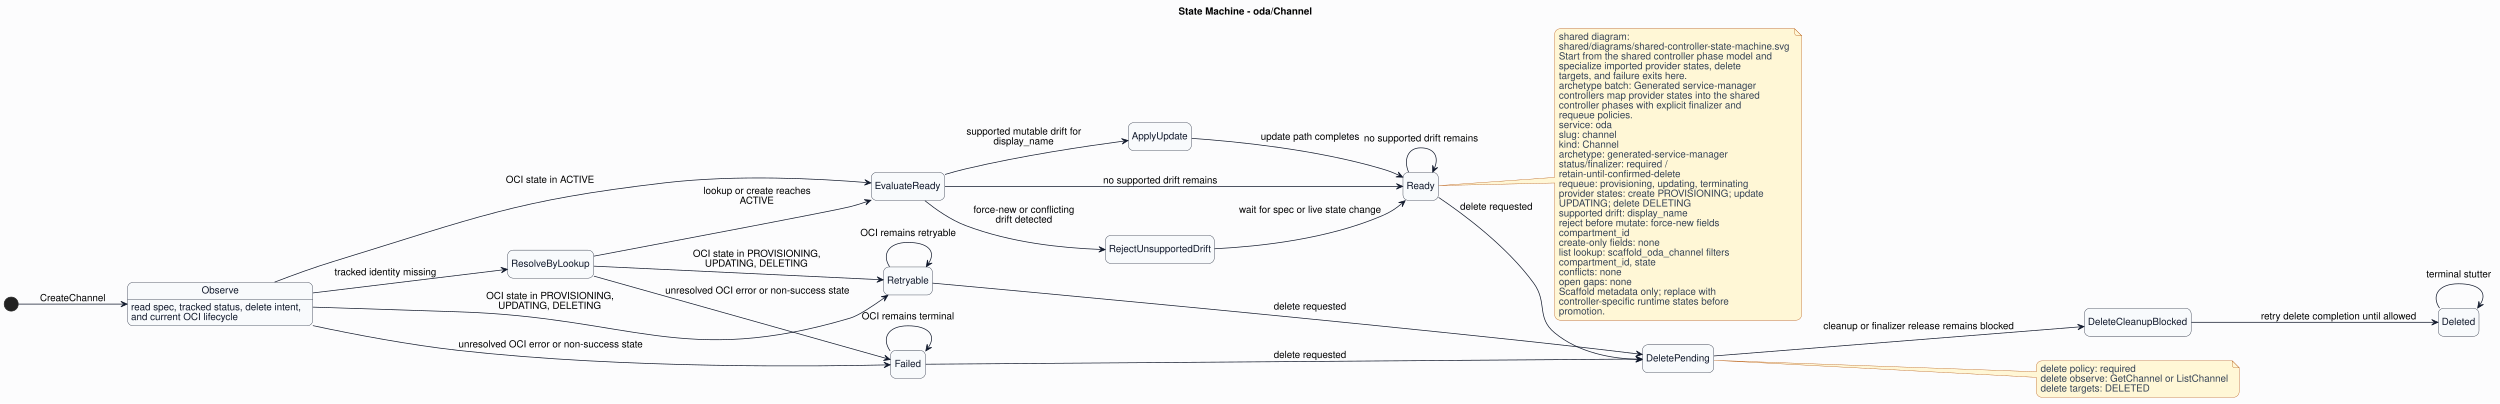
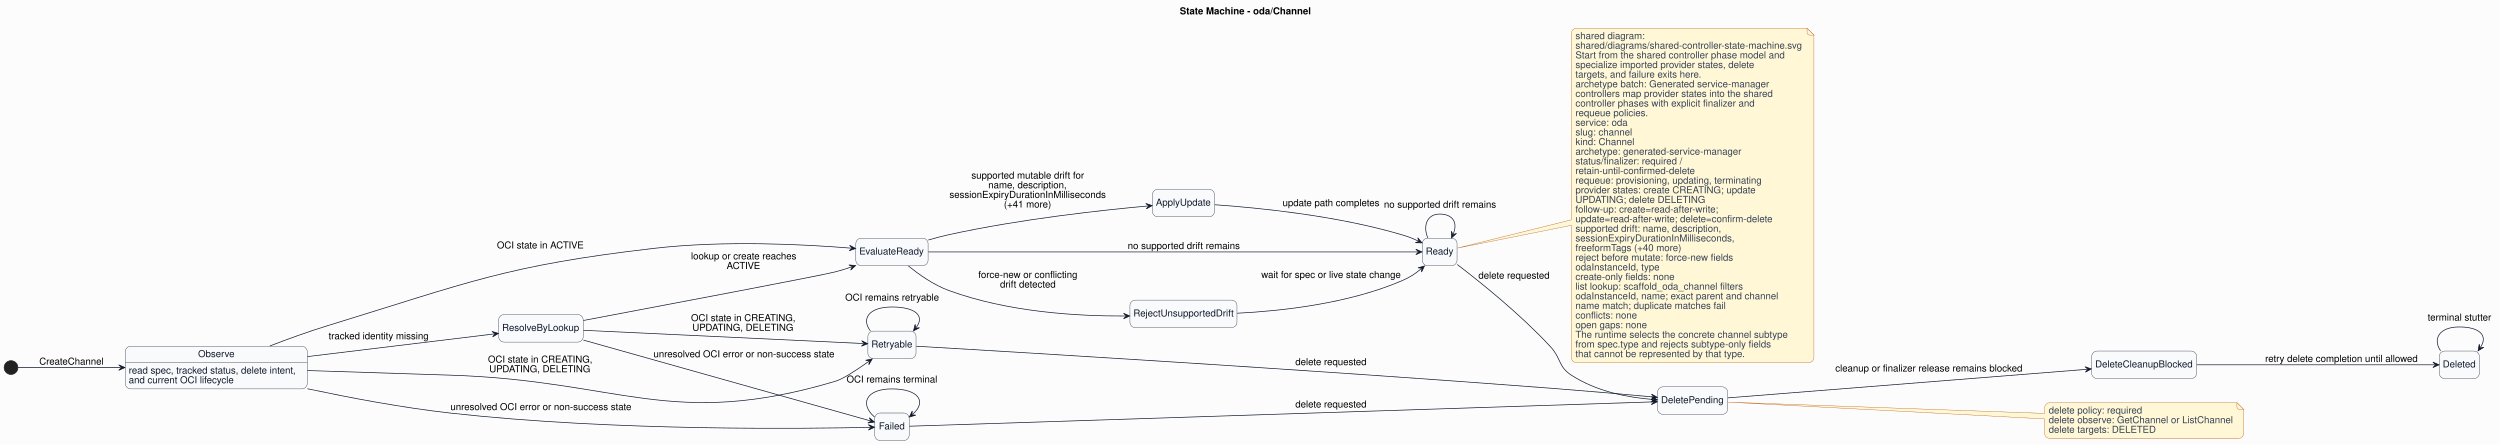
- <svg xmlns="http://www.w3.org/2000/svg" contentStyleType="text/css" data-diagram-type="STATE" height="576px" preserveAspectRatio="none" style="width:3568px;height:576px;background:#FCFCFD;" version="1.1" viewBox="0 0 3568 576" width="3568px" zoomAndPan="magnify">
+ <svg xmlns="http://www.w3.org/2000/svg" contentStyleType="text/css" data-diagram-type="STATE" height="646px" preserveAspectRatio="none" style="width:3632px;height:646px;background:#FCFCFD;" version="1.1" viewBox="0 0 3632 646" width="3632px" zoomAndPan="magnify">
  <defs />
  <g>
-     <rect fill="#FCFCFD" height="576" style="stroke:none;stroke-width:1;" width="3568" x="0" y="0" />
+     <rect fill="#FCFCFD" height="646" style="stroke:none;stroke-width:1;" width="3632" x="0" y="0" />
    <g class="title" data-source-line="10">
-       <text fill="#000000" font-family="Helvetica" font-size="14" font-weight="bold" lengthAdjust="spacing" textLength="190.586" x="1681.95" y="20.78">State Machine - oda/Channel</text>
-     </g>
-     <g>
-       <rect fill="#F8FAFC" height="62" rx="8" ry="8" style="stroke:#0F172A;stroke-width:0.5;" width="264.364" x="182" y="403" />
-       <line style="stroke:#0F172A;stroke-width:0.5;" x1="182" x2="446.364" y1="427" y2="427" />
-       <text fill="#0F172A" font-family="Helvetica" font-size="14" lengthAdjust="spacing" textLength="52.91" x="287.727" y="418.78">Observe</text>
-       <text fill="#0F172A" font-family="Helvetica" font-size="14" lengthAdjust="spacing" textLength="244.364" x="187" y="442.78">read spec, tracked status, delete intent,</text>
-       <text fill="#0F172A" font-family="Helvetica" font-size="14" lengthAdjust="spacing" textLength="153.282" x="187" y="456.78">and current OCI lifecycle</text>
-     </g>
-     <rect fill="#F8FAFC" height="40" rx="8" ry="8" style="stroke:#0F172A;stroke-width:0.5;" width="104.951" x="1243.36" y="246" />
-     <text fill="#0F172A" font-family="Helvetica" font-size="14" lengthAdjust="spacing" textLength="94.951" x="1248.36" y="269.78">EvaluateReady</text>
-     <rect fill="#F8FAFC" height="40" rx="8" ry="8" style="stroke:#0F172A;stroke-width:0.5;" width="50.469" x="2002.32" y="246" />
-     <text fill="#0F172A" font-family="Helvetica" font-size="14" lengthAdjust="spacing" textLength="40.469" x="2007.32" y="269.78">Ready</text>
-     <rect fill="#F8FAFC" height="40" rx="8" ry="8" style="stroke:#0F172A;stroke-width:0.5;" width="69.917" x="1260.88" y="381" />
-     <text fill="#0F172A" font-family="Helvetica" font-size="14" lengthAdjust="spacing" textLength="59.917" x="1265.88" y="404.78">Retryable</text>
-     <rect fill="#F8FAFC" height="40" rx="8" ry="8" style="stroke:#0F172A;stroke-width:0.5;" width="50" x="1270.84" y="500" />
-     <text fill="#0F172A" font-family="Helvetica" font-size="14" lengthAdjust="spacing" textLength="38.131" x="1276.775" y="523.78">Failed</text>
-     <rect fill="#F8FAFC" height="40" rx="8" ry="8" style="stroke:#0F172A;stroke-width:0.5;" width="122.848" x="724.44" y="357" />
-     <text fill="#0F172A" font-family="Helvetica" font-size="14" lengthAdjust="spacing" textLength="112.848" x="729.44" y="380.78">ResolveByLookup</text>
-     <rect fill="#F8FAFC" height="40" rx="8" ry="8" style="stroke:#0F172A;stroke-width:0.5;" width="155.51" x="1577.56" y="336" />
-     <text fill="#0F172A" font-family="Helvetica" font-size="14" lengthAdjust="spacing" textLength="145.51" x="1582.56" y="359.78">RejectUnsupportedDrift</text>
-     <rect fill="#F8FAFC" height="40" rx="8" ry="8" style="stroke:#0F172A;stroke-width:0.5;" width="90.165" x="1610.23" y="175" />
-     <text fill="#0F172A" font-family="Helvetica" font-size="14" lengthAdjust="spacing" textLength="80.165" x="1615.23" y="198.78">ApplyUpdate</text>
-     <rect fill="#F8FAFC" height="40" rx="8" ry="8" style="stroke:#0F172A;stroke-width:0.5;" width="101.848" x="2344.1" y="492" />
-     <text fill="#0F172A" font-family="Helvetica" font-size="14" lengthAdjust="spacing" textLength="91.848" x="2349.1" y="515.78">DeletePending</text>
-     <rect fill="#F8FAFC" height="40" rx="8" ry="8" style="stroke:#0F172A;stroke-width:0.5;" width="58.255" x="3479.77" y="440" />
-     <text fill="#0F172A" font-family="Helvetica" font-size="14" lengthAdjust="spacing" textLength="48.255" x="3484.77" y="463.78">Deleted</text>
-     <rect fill="#F8FAFC" height="40" rx="8" ry="8" style="stroke:#0F172A;stroke-width:0.5;" width="152.427" x="2974.8" y="440" />
-     <text fill="#0F172A" font-family="Helvetica" font-size="14" lengthAdjust="spacing" textLength="142.427" x="2979.8" y="463.78">DeleteCleanupBlocked</text>
-     <ellipse cx="16" cy="434" fill="#222222" rx="10" ry="10" style="stroke:#222222;stroke-width:1;" />
+       <text fill="#000000" font-family="Helvetica" font-size="14" font-weight="bold" lengthAdjust="spacing" textLength="190.586" x="1713.95" y="20.78">State Machine - oda/Channel</text>
+     </g>
+     <g class="entity" data-qualified-name="observe" id="ent0002">
+       <rect fill="#F8FAFC" height="62" rx="8" ry="8" style="stroke:#0F172A;stroke-width:0.5;" width="264.364" x="182" y="503" />
+       <line style="stroke:#0F172A;stroke-width:0.5;" x1="182" x2="446.364" y1="527" y2="527" />
+       <text fill="#0F172A" font-family="Helvetica" font-size="14" lengthAdjust="spacing" textLength="52.91" x="287.727" y="518.78">Observe</text>
+       <text fill="#0F172A" font-family="Helvetica" font-size="14" lengthAdjust="spacing" textLength="244.364" x="187" y="542.78">read spec, tracked status, delete intent,</text>
+       <text fill="#0F172A" font-family="Helvetica" font-size="14" lengthAdjust="spacing" textLength="153.282" x="187" y="556.78">and current OCI lifecycle</text>
+     </g>
+     <rect fill="#F8FAFC" height="40" rx="8" ry="8" style="stroke:#0F172A;stroke-width:0.5;" width="104.951" x="1243.36" y="346" />
+     <text fill="#0F172A" font-family="Helvetica" font-size="14" lengthAdjust="spacing" textLength="94.951" x="1248.36" y="369.78">EvaluateReady</text>
+     <rect fill="#F8FAFC" height="40" rx="8" ry="8" style="stroke:#0F172A;stroke-width:0.5;" width="50.469" x="2066.32" y="346" />
+     <text fill="#0F172A" font-family="Helvetica" font-size="14" lengthAdjust="spacing" textLength="40.469" x="2071.32" y="369.78">Ready</text>
+     <rect fill="#F8FAFC" height="40" rx="8" ry="8" style="stroke:#0F172A;stroke-width:0.5;" width="69.917" x="1260.88" y="481" />
+     <text fill="#0F172A" font-family="Helvetica" font-size="14" lengthAdjust="spacing" textLength="59.917" x="1265.88" y="504.78">Retryable</text>
+     <rect fill="#F8FAFC" height="40" rx="8" ry="8" style="stroke:#0F172A;stroke-width:0.5;" width="50" x="1270.84" y="600" />
+     <text fill="#0F172A" font-family="Helvetica" font-size="14" lengthAdjust="spacing" textLength="38.131" x="1276.775" y="623.78">Failed</text>
+     <rect fill="#F8FAFC" height="40" rx="8" ry="8" style="stroke:#0F172A;stroke-width:0.5;" width="122.848" x="724.44" y="457" />
+     <text fill="#0F172A" font-family="Helvetica" font-size="14" lengthAdjust="spacing" textLength="112.848" x="729.44" y="480.78">ResolveByLookup</text>
+     <rect fill="#F8FAFC" height="40" rx="8" ry="8" style="stroke:#0F172A;stroke-width:0.5;" width="155.51" x="1641.56" y="436" />
+     <text fill="#0F172A" font-family="Helvetica" font-size="14" lengthAdjust="spacing" textLength="145.51" x="1646.56" y="459.78">RejectUnsupportedDrift</text>
+     <rect fill="#F8FAFC" height="40" rx="8" ry="8" style="stroke:#0F172A;stroke-width:0.5;" width="90.165" x="1674.23" y="275" />
+     <text fill="#0F172A" font-family="Helvetica" font-size="14" lengthAdjust="spacing" textLength="80.165" x="1679.23" y="298.78">ApplyUpdate</text>
+     <rect fill="#F8FAFC" height="40" rx="8" ry="8" style="stroke:#0F172A;stroke-width:0.5;" width="101.848" x="2408.1" y="562" />
+     <text fill="#0F172A" font-family="Helvetica" font-size="14" lengthAdjust="spacing" textLength="91.848" x="2413.1" y="585.78">DeletePending</text>
+     <rect fill="#F8FAFC" height="40" rx="8" ry="8" style="stroke:#0F172A;stroke-width:0.5;" width="58.255" x="3543.77" y="510" />
+     <text fill="#0F172A" font-family="Helvetica" font-size="14" lengthAdjust="spacing" textLength="48.255" x="3548.77" y="533.78">Deleted</text>
+     <rect fill="#F8FAFC" height="40" rx="8" ry="8" style="stroke:#0F172A;stroke-width:0.5;" width="152.427" x="3038.8" y="510" />
+     <text fill="#0F172A" font-family="Helvetica" font-size="14" lengthAdjust="spacing" textLength="142.427" x="3043.8" y="533.78">DeleteCleanupBlocked</text>
+     <g class="start_entity" data-qualified-name=".start." data-source-line="32" id="ent0002">
+       <ellipse cx="16" cy="534" fill="#222222" rx="10" ry="10" style="stroke:#222222;stroke-width:1;" />
+     </g>
    <g class="entity" data-qualified-name="GMN2" data-source-line="55" id="ent0003">
-       <path d="M2218.78,49 L2218.78,253.16 L2053.1,264.86 L2218.78,261.16 L2218.78,449 A8,8 0 0 0 2226.78,457 L2563.261,457 A8,8 0 0 0 2571.261,449 L2571.261,51 L2561.261,41 L2226.78,41 A8,8 0 0 0 2218.78,49" fill="#FFF7D6" style="stroke:#B45309;stroke-width:0.5;" />
-       <path d="M2561.261,41 L2561.261,47 A4,4 0 0 0 2565.261,51 L2571.261,51 L2561.261,41" fill="#FFF7D6" style="stroke:#B45309;stroke-width:0.5;" />
-       <text fill="#334155" font-family="Helvetica" font-size="14" lengthAdjust="spacing" textLength="101.165" x="2224.78" y="56.78">shared diagram:</text>
-       <text fill="#334155" font-family="Helvetica" font-size="14" lengthAdjust="spacing" textLength="331.481" x="2224.78" y="70.78">shared/diagrams/shared-controller-state-machine.svg</text>
-       <text fill="#334155" font-family="Helvetica" font-size="14" lengthAdjust="spacing" textLength="304.274" x="2224.78" y="84.78">Start from the shared controller phase model and</text>
-       <text fill="#334155" font-family="Helvetica" font-size="14" lengthAdjust="spacing" textLength="261.468" x="2224.78" y="98.78">specialize imported provider states, delete</text>
-       <text fill="#334155" font-family="Helvetica" font-size="14" lengthAdjust="spacing" textLength="184.434" x="2224.78" y="112.78">targets, and failure exits here.</text>
-       <text fill="#334155" font-family="Helvetica" font-size="14" lengthAdjust="spacing" textLength="281.709" x="2224.78" y="126.78">archetype batch: Generated service-manager</text>
-       <text fill="#334155" font-family="Helvetica" font-size="14" lengthAdjust="spacing" textLength="287.923" x="2224.78" y="140.78">controllers map provider states into the shared</text>
-       <text fill="#334155" font-family="Helvetica" font-size="14" lengthAdjust="spacing" textLength="261.461" x="2224.78" y="154.78">controller phases with explicit finalizer and</text>
-       <text fill="#334155" font-family="Helvetica" font-size="14" lengthAdjust="spacing" textLength="105.848" x="2224.78" y="168.78">requeue policies.</text>
-       <text fill="#334155" font-family="Helvetica" font-size="14" lengthAdjust="spacing" textLength="75.482" x="2224.78" y="182.78">service: oda</text>
-       <text fill="#334155" font-family="Helvetica" font-size="14" lengthAdjust="spacing" textLength="82.503" x="2224.78" y="196.78">slug: channel</text>
-       <text fill="#334155" font-family="Helvetica" font-size="14" lengthAdjust="spacing" textLength="85.613" x="2224.78" y="210.78">kind: Channel</text>
-       <text fill="#334155" font-family="Helvetica" font-size="14" lengthAdjust="spacing" textLength="241.24" x="2224.78" y="224.78">archetype: generated-service-manager</text>
-       <text fill="#334155" font-family="Helvetica" font-size="14" lengthAdjust="spacing" textLength="156.406" x="2224.78" y="238.78">status/finalizer: required /</text>
-       <text fill="#334155" font-family="Helvetica" font-size="14" lengthAdjust="spacing" textLength="174.303" x="2224.78" y="252.78">retain-until-confirmed-delete</text>
-       <text fill="#334155" font-family="Helvetica" font-size="14" lengthAdjust="spacing" textLength="272.398" x="2224.78" y="266.78">requeue: provisioning, updating, terminating</text>
-       <text fill="#334155" font-family="Helvetica" font-size="14" lengthAdjust="spacing" textLength="295.682" x="2224.78" y="280.78">provider states: create PROVISIONING; update</text>
-       <text fill="#334155" font-family="Helvetica" font-size="14" lengthAdjust="spacing" textLength="192.165" x="2224.78" y="294.78">UPDATING; delete DELETING</text>
-       <text fill="#334155" font-family="Helvetica" font-size="14" lengthAdjust="spacing" textLength="183.661" x="2224.78" y="308.78">supported drift: display_name</text>
-       <text fill="#334155" font-family="Helvetica" font-size="14" lengthAdjust="spacing" textLength="230.33" x="2224.78" y="322.78">reject before mutate: force-new fields</text>
-       <text fill="#334155" font-family="Helvetica" font-size="14" lengthAdjust="spacing" textLength="100.379" x="2224.78" y="336.78">compartment_id</text>
-       <text fill="#334155" font-family="Helvetica" font-size="14" lengthAdjust="spacing" textLength="144.751" x="2224.78" y="350.78">create-only fields: none</text>
-       <text fill="#334155" font-family="Helvetica" font-size="14" lengthAdjust="spacing" textLength="243.592" x="2224.78" y="364.78">list lookup: scaffold_oda_channel filters</text>
-       <text fill="#334155" font-family="Helvetica" font-size="14" lengthAdjust="spacing" textLength="138.51" x="2224.78" y="378.78">compartment_id, state</text>
-       <text fill="#334155" font-family="Helvetica" font-size="14" lengthAdjust="spacing" textLength="89.496" x="2224.78" y="392.78">conflicts: none</text>
-       <text fill="#334155" font-family="Helvetica" font-size="14" lengthAdjust="spacing" textLength="104.316" x="2224.78" y="406.78">open gaps: none</text>
-       <text fill="#334155" font-family="Helvetica" font-size="14" lengthAdjust="spacing" textLength="224.902" x="2224.78" y="420.78">Scaffold metadata only; replace with</text>
-       <text fill="#334155" font-family="Helvetica" font-size="14" lengthAdjust="spacing" textLength="244.323" x="2224.78" y="434.78">controller-specific runtime states before</text>
-       <text fill="#334155" font-family="Helvetica" font-size="14" lengthAdjust="spacing" textLength="66.144" x="2224.78" y="448.78">promotion.</text>
-     </g>
-     <g class="entity" data-qualified-name="GMN5" data-source-line="86" id="ent0006">
-       <path d="M2906.27,523 L2906.27,530.6 L2446.26,514.23 L2906.27,538.6 L2906.27,559 A8,8 0 0 0 2914.27,567 L3187.772,567 A8,8 0 0 0 3195.772,559 L3195.772,525 L3185.772,515 L2914.27,515 A8,8 0 0 0 2906.27,523" fill="#FFF7D6" style="stroke:#B45309;stroke-width:0.5;" />
-       <path d="M3185.772,515 L3185.772,521 A4,4 0 0 0 3189.772,525 L3195.772,525 L3185.772,515" fill="#FFF7D6" style="stroke:#B45309;stroke-width:0.5;" />
-       <text fill="#334155" font-family="Helvetica" font-size="14" lengthAdjust="spacing" textLength="136.972" x="2912.27" y="530.78">delete policy: required</text>
-       <text fill="#334155" font-family="Helvetica" font-size="14" lengthAdjust="spacing" textLength="268.502" x="2912.27" y="544.78">delete observe: GetChannel or ListChannel</text>
-       <text fill="#334155" font-family="Helvetica" font-size="14" lengthAdjust="spacing" textLength="157.185" x="2912.27" y="558.78">delete targets: DELETED</text>
+       <path d="M2282.78,49 L2282.78,319.36 L2117.1,360.49 L2282.78,327.36 L2282.78,519 A8,8 0 0 0 2290.78,527 L2627.261,527 A8,8 0 0 0 2635.261,519 L2635.261,51 L2625.261,41 L2290.78,41 A8,8 0 0 0 2282.78,49" fill="#FFF7D6" style="stroke:#B45309;stroke-width:0.5;" />
+       <path d="M2625.261,41 L2625.261,47 A4,4 0 0 0 2629.261,51 L2635.261,51 L2625.261,41" fill="#FFF7D6" style="stroke:#B45309;stroke-width:0.5;" />
+       <text fill="#334155" font-family="Helvetica" font-size="14" lengthAdjust="spacing" textLength="101.165" x="2288.78" y="56.78">shared diagram:</text>
+       <text fill="#334155" font-family="Helvetica" font-size="14" lengthAdjust="spacing" textLength="331.481" x="2288.78" y="70.78">shared/diagrams/shared-controller-state-machine.svg</text>
+       <text fill="#334155" font-family="Helvetica" font-size="14" lengthAdjust="spacing" textLength="304.274" x="2288.78" y="84.78">Start from the shared controller phase model and</text>
+       <text fill="#334155" font-family="Helvetica" font-size="14" lengthAdjust="spacing" textLength="261.468" x="2288.78" y="98.78">specialize imported provider states, delete</text>
+       <text fill="#334155" font-family="Helvetica" font-size="14" lengthAdjust="spacing" textLength="184.434" x="2288.78" y="112.78">targets, and failure exits here.</text>
+       <text fill="#334155" font-family="Helvetica" font-size="14" lengthAdjust="spacing" textLength="281.709" x="2288.78" y="126.78">archetype batch: Generated service-manager</text>
+       <text fill="#334155" font-family="Helvetica" font-size="14" lengthAdjust="spacing" textLength="287.923" x="2288.78" y="140.78">controllers map provider states into the shared</text>
+       <text fill="#334155" font-family="Helvetica" font-size="14" lengthAdjust="spacing" textLength="261.461" x="2288.78" y="154.78">controller phases with explicit finalizer and</text>
+       <text fill="#334155" font-family="Helvetica" font-size="14" lengthAdjust="spacing" textLength="105.848" x="2288.78" y="168.78">requeue policies.</text>
+       <text fill="#334155" font-family="Helvetica" font-size="14" lengthAdjust="spacing" textLength="75.482" x="2288.78" y="182.78">service: oda</text>
+       <text fill="#334155" font-family="Helvetica" font-size="14" lengthAdjust="spacing" textLength="82.503" x="2288.78" y="196.78">slug: channel</text>
+       <text fill="#334155" font-family="Helvetica" font-size="14" lengthAdjust="spacing" textLength="85.613" x="2288.78" y="210.78">kind: Channel</text>
+       <text fill="#334155" font-family="Helvetica" font-size="14" lengthAdjust="spacing" textLength="241.24" x="2288.78" y="224.78">archetype: generated-service-manager</text>
+       <text fill="#334155" font-family="Helvetica" font-size="14" lengthAdjust="spacing" textLength="156.406" x="2288.78" y="238.78">status/finalizer: required /</text>
+       <text fill="#334155" font-family="Helvetica" font-size="14" lengthAdjust="spacing" textLength="174.303" x="2288.78" y="252.78">retain-until-confirmed-delete</text>
+       <text fill="#334155" font-family="Helvetica" font-size="14" lengthAdjust="spacing" textLength="272.398" x="2288.78" y="266.78">requeue: provisioning, updating, terminating</text>
+       <text fill="#334155" font-family="Helvetica" font-size="14" lengthAdjust="spacing" textLength="265.337" x="2288.78" y="280.78">provider states: create CREATING; update</text>
+       <text fill="#334155" font-family="Helvetica" font-size="14" lengthAdjust="spacing" textLength="192.165" x="2288.78" y="294.78">UPDATING; delete DELETING</text>
+       <text fill="#334155" font-family="Helvetica" font-size="14" lengthAdjust="spacing" textLength="209.699" x="2288.78" y="308.78">follow-up: create=read-after-write;</text>
+       <text fill="#334155" font-family="Helvetica" font-size="14" lengthAdjust="spacing" textLength="288.716" x="2288.78" y="322.78">update=read-after-write; delete=confirm-delete</text>
+       <text fill="#334155" font-family="Helvetica" font-size="14" lengthAdjust="spacing" textLength="211.668" x="2288.78" y="336.78">supported drift: name, description,</text>
+       <text fill="#334155" font-family="Helvetica" font-size="14" lengthAdjust="spacing" textLength="231.096" x="2288.78" y="350.78">sessionExpiryDurationInMilliseconds,</text>
+       <text fill="#334155" font-family="Helvetica" font-size="14" lengthAdjust="spacing" textLength="155.996" x="2288.78" y="364.78">freeformTags (+40 more)</text>
+       <text fill="#334155" font-family="Helvetica" font-size="14" lengthAdjust="spacing" textLength="230.33" x="2288.78" y="378.78">reject before mutate: force-new fields</text>
+       <text fill="#334155" font-family="Helvetica" font-size="14" lengthAdjust="spacing" textLength="122.199" x="2288.78" y="392.78">odaInstanceId, type</text>
+       <text fill="#334155" font-family="Helvetica" font-size="14" lengthAdjust="spacing" textLength="144.751" x="2288.78" y="406.78">create-only fields: none</text>
+       <text fill="#334155" font-family="Helvetica" font-size="14" lengthAdjust="spacing" textLength="243.592" x="2288.78" y="420.78">list lookup: scaffold_oda_channel filters</text>
+       <text fill="#334155" font-family="Helvetica" font-size="14" lengthAdjust="spacing" textLength="295.764" x="2288.78" y="434.78">odaInstanceId, name; exact parent and channel</text>
+       <text fill="#334155" font-family="Helvetica" font-size="14" lengthAdjust="spacing" textLength="219.44" x="2288.78" y="448.78">name match; duplicate matches fail</text>
+       <text fill="#334155" font-family="Helvetica" font-size="14" lengthAdjust="spacing" textLength="89.496" x="2288.78" y="462.78">conflicts: none</text>
+       <text fill="#334155" font-family="Helvetica" font-size="14" lengthAdjust="spacing" textLength="104.316" x="2288.78" y="476.78">open gaps: none</text>
+       <text fill="#334155" font-family="Helvetica" font-size="14" lengthAdjust="spacing" textLength="308.95" x="2288.78" y="490.78">The runtime selects the concrete channel subtype</text>
+       <text fill="#334155" font-family="Helvetica" font-size="14" lengthAdjust="spacing" textLength="284.026" x="2288.78" y="504.78">from spec.type and rejects subtype-only fields</text>
+       <text fill="#334155" font-family="Helvetica" font-size="14" lengthAdjust="spacing" textLength="247.502" x="2288.78" y="518.78">that cannot be represented by that type.</text>
+     </g>
+     <g class="entity" data-qualified-name="GMN5" data-source-line="91" id="ent0006">
+       <path d="M2970.27,593 L2970.27,600.6 L2510.26,584.23 L2970.27,608.6 L2970.27,629 A8,8 0 0 0 2978.27,637 L3251.772,637 A8,8 0 0 0 3259.772,629 L3259.772,595 L3249.772,585 L2978.27,585 A8,8 0 0 0 2970.27,593" fill="#FFF7D6" style="stroke:#B45309;stroke-width:0.5;" />
+       <path d="M3249.772,585 L3249.772,591 A4,4 0 0 0 3253.772,595 L3259.772,595 L3249.772,585" fill="#FFF7D6" style="stroke:#B45309;stroke-width:0.5;" />
+       <text fill="#334155" font-family="Helvetica" font-size="14" lengthAdjust="spacing" textLength="136.972" x="2976.27" y="600.78">delete policy: required</text>
+       <text fill="#334155" font-family="Helvetica" font-size="14" lengthAdjust="spacing" textLength="268.502" x="2976.27" y="614.78">delete observe: GetChannel or ListChannel</text>
+       <text fill="#334155" font-family="Helvetica" font-size="14" lengthAdjust="spacing" textLength="157.185" x="2976.27" y="628.78">delete targets: DELETED</text>
    </g>
    <g class="link" data-entity-1="ent0002" data-entity-2="ent0002" data-link-type="dependency" data-source-line="32" id="lnk3">
-       <path d="M26.19,434 C50.31,434 111.95,434 175.5,434" fill="none" id="*start*-to-observe" style="stroke:#0F172A;stroke-width:1;" />
-       <polygon fill="#0F172A" points="181.5,434,172.5,430,176.5,434,172.5,438,181.5,434" style="stroke:#0F172A;stroke-width:1;" />
-       <text fill="#000000" font-family="Helvetica" font-size="14" lengthAdjust="spacing" textLength="94.172" x="57" y="429.78">CreateChannel</text>
+       <path d="M26.19,534 C50.31,534 111.95,534 175.5,534" fill="none" id="*start*-to-observe" style="stroke:#0F172A;stroke-width:1;" />
+       <polygon fill="#0F172A" points="181.5,534,172.5,530,176.5,534,172.5,538,181.5,534" style="stroke:#0F172A;stroke-width:1;" />
+       <text fill="#000000" font-family="Helvetica" font-size="14" lengthAdjust="spacing" textLength="94.172" x="57" y="529.78">CreateChannel</text>
    </g>
    <g class="link" data-entity-1="ent0002" data-entity-2="ent0007" data-link-type="dependency" data-source-line="33" id="lnk4">
-       <path d="M446.64,418.05 C537.55,407.01 648.334,393.573 718.184,385.093" fill="none" id="observe-to-resolve_by_lookup" style="stroke:#0F172A;stroke-width:1;" />
-       <polygon fill="#0F172A" points="724.14,384.37,714.723,381.484,719.176,384.973,715.688,389.425,724.14,384.37" style="stroke:#0F172A;stroke-width:1;" />
-       <text fill="#000000" font-family="Helvetica" font-size="14" lengthAdjust="spacing" textLength="145.503" x="477.36" y="392.84">tracked identity missing</text>
+       <path d="M446.64,518.05 C537.55,507.01 648.334,493.573 718.184,485.093" fill="none" id="observe-to-resolve_by_lookup" style="stroke:#0F172A;stroke-width:1;" />
+       <polygon fill="#0F172A" points="724.14,484.37,714.723,481.484,719.176,484.973,715.688,489.425,724.14,484.37" style="stroke:#0F172A;stroke-width:1;" />
+       <text fill="#000000" font-family="Helvetica" font-size="14" lengthAdjust="spacing" textLength="145.503" x="477.36" y="492.84">tracked identity missing</text>
    </g>
    <g class="link" data-entity-1="ent0007" data-entity-2="ent0003" data-link-type="dependency" data-source-line="34" id="lnk5">
-       <path d="M847.57,365.58 C961.1,344.19 1195.77,299.79 1213.36,295 C1223.07,292.36 1227.604,291.054 1237.384,287.704" fill="none" id="resolve_by_lookup-to-evaluate_ready" style="stroke:#0F172A;stroke-width:1;" />
-       <polygon fill="#0F172A" points="1243.06,285.76,1233.249,284.892,1238.33,287.38,1235.842,292.461,1243.06,285.76" style="stroke:#0F172A;stroke-width:1;" />
-       <text fill="#000000" font-family="Helvetica" font-size="14" lengthAdjust="spacing" textLength="154.089" x="1003.86" y="276.78">lookup or create reaches</text>
-       <text fill="#000000" font-family="Helvetica" font-size="14" lengthAdjust="spacing" textLength="50.565" x="1055.622" y="290.78">ACTIVE</text>
+       <path d="M847.57,465.58 C961.1,444.19 1195.77,399.79 1213.36,395 C1223.07,392.36 1227.604,391.054 1237.384,387.704" fill="none" id="resolve_by_lookup-to-evaluate_ready" style="stroke:#0F172A;stroke-width:1;" />
+       <polygon fill="#0F172A" points="1243.06,385.76,1233.249,384.892,1238.33,387.38,1235.842,392.461,1243.06,385.76" style="stroke:#0F172A;stroke-width:1;" />
+       <text fill="#000000" font-family="Helvetica" font-size="14" lengthAdjust="spacing" textLength="154.089" x="1003.86" y="376.78">lookup or create reaches</text>
+       <text fill="#000000" font-family="Helvetica" font-size="14" lengthAdjust="spacing" textLength="50.565" x="1055.622" y="390.78">ACTIVE</text>
    </g>
    <g class="link" data-entity-1="ent0007" data-entity-2="ent0005" data-link-type="dependency" data-source-line="35" id="lnk6">
-       <path d="M847.63,379.87 C955.21,384.95 1169.807,395.097 1254.597,399.097" fill="none" id="resolve_by_lookup-to-retryable" style="stroke:#0F172A;stroke-width:1;" />
-       <polygon fill="#0F172A" points="1260.59,399.38,1251.789,394.96,1255.596,399.144,1251.411,402.951,1260.59,399.38" style="stroke:#0F172A;stroke-width:1;" />
-       <text fill="#000000" font-family="Helvetica" font-size="14" lengthAdjust="spacing" textLength="184.379" x="988.86" y="366.54">OCI state in PROVISIONING,</text>
-       <text fill="#000000" font-family="Helvetica" font-size="14" lengthAdjust="spacing" textLength="150.131" x="1005.984" y="380.54">UPDATING, DELETING</text>
+       <path d="M847.63,479.87 C955.21,484.95 1169.807,495.097 1254.597,499.097" fill="none" id="resolve_by_lookup-to-retryable" style="stroke:#0F172A;stroke-width:1;" />
+       <polygon fill="#0F172A" points="1260.59,499.38,1251.789,494.96,1255.596,499.144,1251.411,502.951,1260.59,499.38" style="stroke:#0F172A;stroke-width:1;" />
+       <text fill="#000000" font-family="Helvetica" font-size="14" lengthAdjust="spacing" textLength="154.034" x="1003.86" y="466.54">OCI state in CREATING,</text>
+       <text fill="#000000" font-family="Helvetica" font-size="14" lengthAdjust="spacing" textLength="150.131" x="1005.812" y="480.54">UPDATING, DELETING</text>
    </g>
    <g class="link" data-entity-1="ent0007" data-entity-2="ent0006" data-link-type="dependency" data-source-line="36" id="lnk7">
-       <path d="M847.63,394.11 C959.69,425.65 1188.585,490.083 1264.675,511.513" fill="none" id="resolve_by_lookup-to-failed" style="stroke:#0F172A;stroke-width:1;" />
-       <polygon fill="#0F172A" points="1270.45,513.14,1262.871,506.85,1265.637,511.784,1260.703,514.55,1270.45,513.14" style="stroke:#0F172A;stroke-width:1;" />
-       <text fill="#000000" font-family="Helvetica" font-size="14" lengthAdjust="spacing" textLength="263.778" x="949.36" y="419.03">unresolved OCI error or non-success state</text>
+       <path d="M847.63,494.11 C959.69,525.65 1188.585,590.083 1264.675,611.513" fill="none" id="resolve_by_lookup-to-failed" style="stroke:#0F172A;stroke-width:1;" />
+       <polygon fill="#0F172A" points="1270.45,613.14,1262.871,606.85,1265.637,611.784,1260.703,614.55,1270.45,613.14" style="stroke:#0F172A;stroke-width:1;" />
+       <text fill="#000000" font-family="Helvetica" font-size="14" lengthAdjust="spacing" textLength="263.778" x="949.36" y="519.03">unresolved OCI error or non-success state</text>
    </g>
    <g class="link" data-entity-1="ent0002" data-entity-2="ent0003" data-link-type="dependency" data-source-line="37" id="lnk8">
-       <path d="M391.96,402.64 C418.45,392.43 448.47,381.55 476.36,373 C682.5,309.82 734.22,286.06 948.36,261 C1052.33,248.83 1169.05,255.034 1236.99,260.554" fill="none" id="observe-to-evaluate_ready" style="stroke:#0F172A;stroke-width:1;" />
-       <polygon fill="#0F172A" points="1242.97,261.04,1234.323,256.324,1237.986,260.635,1233.676,264.298,1242.97,261.04" style="stroke:#0F172A;stroke-width:1;" />
-       <text fill="#000000" font-family="Helvetica" font-size="14" lengthAdjust="spacing" textLength="128.372" x="721.86" y="260.95">OCI state in ACTIVE</text>
+       <path d="M391.96,502.64 C418.45,492.43 448.47,481.55 476.36,473 C682.5,409.82 734.22,386.06 948.36,361 C1052.33,348.83 1169.05,355.034 1236.99,360.554" fill="none" id="observe-to-evaluate_ready" style="stroke:#0F172A;stroke-width:1;" />
+       <polygon fill="#0F172A" points="1242.97,361.04,1234.323,356.324,1237.986,360.635,1233.676,364.298,1242.97,361.04" style="stroke:#0F172A;stroke-width:1;" />
+       <text fill="#000000" font-family="Helvetica" font-size="14" lengthAdjust="spacing" textLength="128.372" x="721.86" y="360.95">OCI state in ACTIVE</text>
    </g>
    <g class="link" data-entity-1="ent0002" data-entity-2="ent0005" data-link-type="dependency" data-source-line="38" id="lnk9">
-       <path d="M446.47,438.33 C509.11,440.38 585.11,442.85 653.36,445 C902.16,452.84 974.72,524.79 1213.36,454 C1224.77,450.62 1243.445,438.364 1262.305,424.914" fill="none" id="observe-to-retryable" style="stroke:#0F172A;stroke-width:1;" />
-       <polygon fill="#0F172A" points="1267.19,421.43,1257.54,423.399,1263.119,424.333,1262.185,429.912,1267.19,421.43" style="stroke:#0F172A;stroke-width:1;" />
-       <text fill="#000000" font-family="Helvetica" font-size="14" lengthAdjust="spacing" textLength="184.379" x="693.86" y="426.78">OCI state in PROVISIONING,</text>
-       <text fill="#000000" font-family="Helvetica" font-size="14" lengthAdjust="spacing" textLength="150.131" x="710.984" y="440.78">UPDATING, DELETING</text>
+       <path d="M446.47,538.33 C509.11,540.38 585.11,542.85 653.36,545 C902.16,552.84 974.72,624.79 1213.36,554 C1224.77,550.62 1243.445,538.364 1262.305,524.914" fill="none" id="observe-to-retryable" style="stroke:#0F172A;stroke-width:1;" />
+       <polygon fill="#0F172A" points="1267.19,521.43,1257.54,523.399,1263.119,524.333,1262.185,529.912,1267.19,521.43" style="stroke:#0F172A;stroke-width:1;" />
+       <text fill="#000000" font-family="Helvetica" font-size="14" lengthAdjust="spacing" textLength="154.034" x="708.86" y="526.78">OCI state in CREATING,</text>
+       <text fill="#000000" font-family="Helvetica" font-size="14" lengthAdjust="spacing" textLength="150.131" x="710.812" y="540.78">UPDATING, DELETING</text>
    </g>
    <g class="link" data-entity-1="ent0002" data-entity-2="ent0006" data-link-type="dependency" data-source-line="39" id="lnk10">
-       <path d="M446.52,464.76 C508.83,478.03 584.56,492.26 653.36,500 C892.8,526.92 1179.452,522.769 1264.562,520.789" fill="none" id="observe-to-failed" style="stroke:#0F172A;stroke-width:1;" />
-       <polygon fill="#0F172A" points="1270.56,520.65,1261.469,516.86,1265.561,520.766,1261.656,524.858,1270.56,520.65" style="stroke:#0F172A;stroke-width:1;" />
-       <text fill="#000000" font-family="Helvetica" font-size="14" lengthAdjust="spacing" textLength="263.778" x="654.36" y="495.78">unresolved OCI error or non-success state</text>
+       <path d="M446.52,564.76 C508.83,578.03 584.56,592.26 653.36,600 C892.8,626.92 1179.452,622.769 1264.562,620.789" fill="none" id="observe-to-failed" style="stroke:#0F172A;stroke-width:1;" />
+       <polygon fill="#0F172A" points="1270.56,620.65,1261.469,616.86,1265.561,620.766,1261.656,624.858,1270.56,620.65" style="stroke:#0F172A;stroke-width:1;" />
+       <text fill="#000000" font-family="Helvetica" font-size="14" lengthAdjust="spacing" textLength="263.778" x="654.36" y="595.78">unresolved OCI error or non-success state</text>
    </g>
    <g class="link" data-entity-1="ent0003" data-entity-2="ent0008" data-link-type="dependency" data-source-line="40" id="lnk11">
-       <path d="M1320.06,286.48 C1335.49,298.89 1356.81,313.85 1378.32,322 C1442.53,346.35 1514.604,353.906 1571.304,356.026" fill="none" id="evaluate_ready-to-reject_unsupported_drift" style="stroke:#0F172A;stroke-width:1;" />
-       <polygon fill="#0F172A" points="1577.3,356.25,1568.456,351.916,1572.303,356.063,1568.157,359.911,1577.3,356.25" style="stroke:#0F172A;stroke-width:1;" />
-       <text fill="#000000" font-family="Helvetica" font-size="14" lengthAdjust="spacing" textLength="143.951" x="1389.32" y="303.78">force-new or conflicting</text>
-       <text fill="#000000" font-family="Helvetica" font-size="14" lengthAdjust="spacing" textLength="80.938" x="1420.827" y="317.78">drift detected</text>
+       <path d="M1319.66,386.37 C1335.09,398.9 1356.56,414.03 1378.32,422 C1464.52,453.56 1564.75,459.418 1635.29,459.088" fill="none" id="evaluate_ready-to-reject_unsupported_drift" style="stroke:#0F172A;stroke-width:1;" />
+       <polygon fill="#0F172A" points="1641.29,459.06,1632.271,455.102,1636.29,459.083,1632.309,463.102,1641.29,459.06" style="stroke:#0F172A;stroke-width:1;" />
+       <text fill="#000000" font-family="Helvetica" font-size="14" lengthAdjust="spacing" textLength="143.951" x="1421.32" y="403.78">force-new or conflicting</text>
+       <text fill="#000000" font-family="Helvetica" font-size="14" lengthAdjust="spacing" textLength="80.938" x="1452.827" y="417.78">drift detected</text>
    </g>
    <g class="link" data-entity-1="ent0008" data-entity-2="ent0004" data-link-type="dependency" data-source-line="41" id="lnk12">
-       <path d="M1733.32,355.06 C1799.2,351.77 1895.3,341 1972.32,308 C1984.36,302.84 1991.48,298.236 2000.92,290.246" fill="none" id="reject_unsupported_drift-to-ready" style="stroke:#0F172A;stroke-width:1;" />
-       <polygon fill="#0F172A" points="2005.5,286.37,1996.046,289.131,2001.684,289.6,2001.215,295.238,2005.5,286.37" style="stroke:#0F172A;stroke-width:1;" />
-       <text fill="#000000" font-family="Helvetica" font-size="14" lengthAdjust="spacing" textLength="203.882" x="1768.32" y="303.78">wait for spec or live state change</text>
+       <path d="M1797.32,455.06 C1863.2,451.77 1959.3,441 2036.32,408 C2048.36,402.84 2055.48,398.236 2064.92,390.246" fill="none" id="reject_unsupported_drift-to-ready" style="stroke:#0F172A;stroke-width:1;" />
+       <polygon fill="#0F172A" points="2069.5,386.37,2060.046,389.131,2065.684,389.6,2065.215,395.238,2069.5,386.37" style="stroke:#0F172A;stroke-width:1;" />
+       <text fill="#000000" font-family="Helvetica" font-size="14" lengthAdjust="spacing" textLength="203.882" x="1832.32" y="403.78">wait for spec or live state change</text>
    </g>
    <g class="link" data-entity-1="ent0003" data-entity-2="ent0009" data-link-type="dependency" data-source-line="42" id="lnk13">
-       <path d="M1348.72,248.96 C1358.49,246.07 1368.67,243.27 1378.32,241 C1459.17,221.95 1549.202,208.61 1604.032,201.33" fill="none" id="evaluate_ready-to-apply_update" style="stroke:#0F172A;stroke-width:1;" />
-       <polygon fill="#0F172A" points="1609.98,200.54,1600.532,197.759,1605.024,201.198,1601.585,205.69,1609.98,200.54" style="stroke:#0F172A;stroke-width:1;" />
-       <text fill="#000000" font-family="Helvetica" font-size="14" lengthAdjust="spacing" textLength="163.42" x="1379.32" y="192.09">supported mutable drift for</text>
-       <text fill="#000000" font-family="Helvetica" font-size="14" lengthAdjust="spacing" textLength="86.386" x="1417.837" y="206.09">display_name</text>
+       <path d="M1348.66,348.72 C1358.44,345.85 1368.63,343.13 1378.32,341 C1483.04,318.01 1602.615,305.153 1667.925,299.223" fill="none" id="evaluate_ready-to-apply_update" style="stroke:#0F172A;stroke-width:1;" />
+       <polygon fill="#0F172A" points="1673.9,298.68,1664.575,295.51,1668.92,299.132,1665.299,303.477,1673.9,298.68" style="stroke:#0F172A;stroke-width:1;" />
+       <text fill="#000000" font-family="Helvetica" font-size="14" lengthAdjust="spacing" textLength="163.42" x="1411.213" y="259.52">supported mutable drift for</text>
+       <text fill="#000000" font-family="Helvetica" font-size="14" lengthAdjust="spacing" textLength="114.393" x="1435.727" y="273.52">name, description,</text>
+       <text fill="#000000" font-family="Helvetica" font-size="14" lengthAdjust="spacing" textLength="227.206" x="1379.32" y="287.52">sessionExpiryDurationInMilliseconds</text>
+       <text fill="#000000" font-family="Helvetica" font-size="14" lengthAdjust="spacing" textLength="68.858" x="1458.494" y="301.52">(+41 more)</text>
    </g>
    <g class="link" data-entity-1="ent0009" data-entity-2="ent0004" data-link-type="dependency" data-source-line="43" id="lnk14">
-       <path d="M1700.88,197.45 C1762.86,201.76 1878.1,213.07 1972.32,241 C1982.36,243.98 1987.503,245.9 1996.612,250.28" fill="none" id="apply_update-to-ready" style="stroke:#0F172A;stroke-width:1;" />
-       <polygon fill="#0F172A" points="2002.02,252.88,1995.642,245.375,1997.514,250.714,1992.176,252.585,2002.02,252.88" style="stroke:#0F172A;stroke-width:1;" />
-       <text fill="#000000" font-family="Helvetica" font-size="14" lengthAdjust="spacing" textLength="141.654" x="1799.32" y="199.45">update path completes</text>
+       <path d="M1764.88,297.45 C1826.86,301.76 1942.1,313.07 2036.32,341 C2046.36,343.98 2051.503,345.9 2060.613,350.28" fill="none" id="apply_update-to-ready" style="stroke:#0F172A;stroke-width:1;" />
+       <polygon fill="#0F172A" points="2066.02,352.88,2059.642,345.375,2061.514,350.714,2056.176,352.585,2066.02,352.88" style="stroke:#0F172A;stroke-width:1;" />
+       <text fill="#000000" font-family="Helvetica" font-size="14" lengthAdjust="spacing" textLength="141.654" x="1863.32" y="299.45">update path completes</text>
    </g>
    <g class="link" data-entity-1="ent0003" data-entity-2="ent0004" data-link-type="dependency" data-source-line="44" id="lnk15">
-       <path d="M1348.73,266 C1493.46,266 1891.77,266 1995.86,266" fill="none" id="evaluate_ready-to-ready" style="stroke:#0F172A;stroke-width:1;" />
-       <polygon fill="#0F172A" points="2001.86,266,1992.86,262,1996.86,266,1992.86,270,2001.86,266" style="stroke:#0F172A;stroke-width:1;" />
-       <text fill="#000000" font-family="Helvetica" font-size="14" lengthAdjust="spacing" textLength="162.641" x="1574.32" y="261.78">no supported drift remains</text>
+       <path d="M1348.61,366 C1502.81,366 1949.21,366 2059.9,366" fill="none" id="evaluate_ready-to-ready" style="stroke:#0F172A;stroke-width:1;" />
+       <polygon fill="#0F172A" points="2065.9,366,2056.9,362,2060.9,366,2056.9,370,2065.9,366" style="stroke:#0F172A;stroke-width:1;" />
+       <text fill="#000000" font-family="Helvetica" font-size="14" lengthAdjust="spacing" textLength="162.641" x="1638.32" y="361.78">no supported drift remains</text>
    </g>
    <g class="link" data-entity-1="ent0004" data-entity-2="ent0004" data-link-type="dependency" data-source-line="45" id="lnk16">
-       <path d="M2010.35,245.69 C2003,228.73 2008.74,211 2027.55,211 C2046.36,211 2054.486,223.225 2047.136,240.185" fill="none" id="ready-to-ready" style="stroke:#0F172A;stroke-width:1;" />
-       <polygon fill="#0F172A" points="2044.75,245.69,2051.999,239.023,2046.738,241.102,2044.659,235.842,2044.75,245.69" style="stroke:#0F172A;stroke-width:1;" />
-       <text fill="#000000" font-family="Helvetica" font-size="14" lengthAdjust="spacing" textLength="162.641" x="1946.55" y="201.78">no supported drift remains</text>
+       <path d="M2074.35,345.69 C2067,328.73 2072.74,311 2091.55,311 C2110.36,311 2118.486,323.225 2111.136,340.185" fill="none" id="ready-to-ready" style="stroke:#0F172A;stroke-width:1;" />
+       <polygon fill="#0F172A" points="2108.75,345.69,2115.999,339.023,2110.738,341.102,2108.659,335.842,2108.75,345.69" style="stroke:#0F172A;stroke-width:1;" />
+       <text fill="#000000" font-family="Helvetica" font-size="14" lengthAdjust="spacing" textLength="162.641" x="2010.55" y="301.78">no supported drift remains</text>
    </g>
    <g class="link" data-entity-1="ent0005" data-entity-2="ent0005" data-link-type="dependency" data-source-line="46" id="lnk17">
-       <path d="M1269.63,380.69 C1258.42,363.73 1267.16,346 1295.84,346 C1324.52,346 1336.556,358.723 1325.356,375.683" fill="none" id="retryable-to-retryable" style="stroke:#0F172A;stroke-width:1;" />
-       <polygon fill="#0F172A" points="1322.05,380.69,1330.347,375.384,1324.805,376.518,1323.672,370.976,1322.05,380.69" style="stroke:#0F172A;stroke-width:1;" />
-       <text fill="#000000" font-family="Helvetica" font-size="14" lengthAdjust="spacing" textLength="136.931" x="1227.84" y="336.78">OCI remains retryable</text>
+       <path d="M1264.54,480.69 C1251.17,463.73 1261.6,446 1295.84,446 C1330.08,446 1344.225,459.018 1330.854,475.978" fill="none" id="retryable-to-retryable" style="stroke:#0F172A;stroke-width:1;" />
+       <polygon fill="#0F172A" points="1327.14,480.69,1335.853,476.099,1330.235,476.763,1329.571,471.146,1327.14,480.69" style="stroke:#0F172A;stroke-width:1;" />
+       <text fill="#000000" font-family="Helvetica" font-size="14" lengthAdjust="spacing" textLength="136.931" x="1227.84" y="436.78">OCI remains retryable</text>
    </g>
    <g class="link" data-entity-1="ent0006" data-entity-2="ent0006" data-link-type="dependency" data-source-line="47" id="lnk18">
-       <path d="M1270.41,500.83 C1258.04,483.53 1266.52,465 1295.84,465 C1325.16,465 1337.13,478.649 1324.76,495.949" fill="none" id="failed-to-failed" style="stroke:#0F172A;stroke-width:1;" />
-       <polygon fill="#0F172A" points="1321.27,500.83,1329.758,495.836,1324.178,496.763,1323.251,491.182,1321.27,500.83" style="stroke:#0F172A;stroke-width:1;" />
-       <text fill="#000000" font-family="Helvetica" font-size="14" lengthAdjust="spacing" textLength="132.255" x="1229.84" y="455.78">OCI remains terminal</text>
+       <path d="M1270.59,605.91 C1248.95,587.38 1257.37,565 1295.84,565 C1334.31,565 1347.287,583.477 1325.648,602.008" fill="none" id="failed-to-failed" style="stroke:#0F172A;stroke-width:1;" />
+       <polygon fill="#0F172A" points="1321.09,605.91,1330.528,603.095,1324.888,602.658,1325.324,597.018,1321.09,605.91" style="stroke:#0F172A;stroke-width:1;" />
+       <text fill="#000000" font-family="Helvetica" font-size="14" lengthAdjust="spacing" textLength="132.255" x="1229.84" y="555.78">OCI remains terminal</text>
    </g>
    <g class="link" data-entity-1="ent0004" data-entity-2="ent0010" data-link-type="dependency" data-source-line="48" id="lnk19">
-       <path d="M2053.1,281.72 C2087.51,304.84 2150.19,351.04 2188.78,404 C2208.96,431.68 2192.35,453.21 2218.78,475 C2253.69,503.78 2299.535,511.555 2337.775,513.115" fill="none" id="ready-to-delete_pending" style="stroke:#0F172A;stroke-width:1;" />
-       <polygon fill="#0F172A" points="2343.77,513.36,2334.941,508.997,2338.774,513.156,2334.614,516.99,2343.77,513.36" style="stroke:#0F172A;stroke-width:1;" />
-       <text fill="#000000" font-family="Helvetica" font-size="14" lengthAdjust="spacing" textLength="104.303" x="2083.78" y="299.34">delete requested</text>
+       <path d="M2117.15,384.31 C2149.98,409.38 2209.07,456.67 2252.78,504 C2268.1,520.59 2263.82,532.75 2282.78,545 C2320.26,569.21 2364.809,577.434 2401.979,580.394" fill="none" id="ready-to-delete_pending" style="stroke:#0F172A;stroke-width:1;" />
+       <polygon fill="#0F172A" points="2407.96,580.87,2399.306,576.168,2402.976,580.473,2398.671,584.143,2407.96,580.87" style="stroke:#0F172A;stroke-width:1;" />
+       <text fill="#000000" font-family="Helvetica" font-size="14" lengthAdjust="spacing" textLength="104.303" x="2147.78" y="404.89">delete requested</text>
    </g>
    <g class="link" data-entity-1="ent0005" data-entity-2="ent0010" data-link-type="dependency" data-source-line="49" id="lnk20">
-       <path d="M1330.89,404.08 C1449.37,414.87 1854.63,452.17 2188.78,488 C2241.75,493.68 2296.373,500.132 2337.913,505.142" fill="none" id="retryable-to-delete_pending" style="stroke:#0F172A;stroke-width:1;" />
-       <polygon fill="#0F172A" points="2343.87,505.86,2335.414,500.811,2338.906,505.261,2334.456,508.754,2343.87,505.86" style="stroke:#0F172A;stroke-width:1;" />
-       <text fill="#000000" font-family="Helvetica" font-size="14" lengthAdjust="spacing" textLength="104.303" x="1817.82" y="441.76">delete requested</text>
+       <path d="M1331.15,502.99 C1455.27,510.25 1892.51,536.33 2252.78,564 C2305.75,568.07 2360.345,572.919 2401.885,576.749" fill="none" id="retryable-to-delete_pending" style="stroke:#0F172A;stroke-width:1;" />
+       <polygon fill="#0F172A" points="2407.86,577.3,2399.265,572.491,2402.881,576.841,2398.531,580.457,2407.86,577.3" style="stroke:#0F172A;stroke-width:1;" />
+       <text fill="#000000" font-family="Helvetica" font-size="14" lengthAdjust="spacing" textLength="104.303" x="1881.82" y="530.48">delete requested</text>
    </g>
    <g class="link" data-entity-1="ent0006" data-entity-2="ent0010" data-link-type="dependency" data-source-line="50" id="lnk21">
-       <path d="M1321.29,519.82 C1460.18,518.81 2144.3,513.824 2337.62,512.414" fill="none" id="failed-to-delete_pending" style="stroke:#0F172A;stroke-width:1;" />
-       <polygon fill="#0F172A" points="2343.62,512.37,2334.591,508.436,2338.62,512.407,2334.649,516.436,2343.62,512.37" style="stroke:#0F172A;stroke-width:1;" />
-       <text fill="#000000" font-family="Helvetica" font-size="14" lengthAdjust="spacing" textLength="104.303" x="1817.82" y="510.86">delete requested</text>
+       <path d="M1321.09,619.21 C1464.96,614.5 2200.923,590.416 2401.813,583.836" fill="none" id="failed-to-delete_pending" style="stroke:#0F172A;stroke-width:1;" />
+       <polygon fill="#0F172A" points="2407.81,583.64,2398.684,579.937,2402.813,583.804,2398.946,587.933,2407.81,583.64" style="stroke:#0F172A;stroke-width:1;" />
+       <text fill="#000000" font-family="Helvetica" font-size="14" lengthAdjust="spacing" textLength="104.303" x="1881.82" y="592">delete requested</text>
    </g>
    <g class="link" data-entity-1="ent0010" data-entity-2="ent0012" data-link-type="dependency" data-source-line="51" id="lnk22">
-       <path d="M2446.26,508.01 C2560.29,498.94 2833.289,477.236 2968.329,466.496" fill="none" id="delete_pending-to-delete_cleanup_blocked" style="stroke:#0F172A;stroke-width:1;" />
-       <polygon fill="#0F172A" points="2974.31,466.02,2965.021,462.746,2969.326,466.416,2965.655,470.721,2974.31,466.02" style="stroke:#0F172A;stroke-width:1;" />
-       <text fill="#000000" font-family="Helvetica" font-size="14" lengthAdjust="spacing" textLength="273.144" x="2602.27" y="469.73">cleanup or finalizer release remains blocked</text>
+       <path d="M2510.26,578.01 C2624.29,568.94 2897.289,547.236 3032.329,536.496" fill="none" id="delete_pending-to-delete_cleanup_blocked" style="stroke:#0F172A;stroke-width:1;" />
+       <polygon fill="#0F172A" points="3038.31,536.02,3029.021,532.746,3033.326,536.416,3029.655,540.721,3038.31,536.02" style="stroke:#0F172A;stroke-width:1;" />
+       <text fill="#000000" font-family="Helvetica" font-size="14" lengthAdjust="spacing" textLength="273.144" x="2666.27" y="539.73">cleanup or finalizer release remains blocked</text>
    </g>
    <g class="link" data-entity-1="ent0012" data-entity-2="ent0011" data-link-type="dependency" data-source-line="52" id="lnk23">
-       <path d="M3127.55,460 C3230.54,460 3404.13,460 3473.46,460" fill="none" id="delete_cleanup_blocked-to-deleted" style="stroke:#0F172A;stroke-width:1;" />
-       <polygon fill="#0F172A" points="3479.46,460,3470.46,456,3474.46,460,3470.46,464,3479.46,460" style="stroke:#0F172A;stroke-width:1;" />
-       <text fill="#000000" font-family="Helvetica" font-size="14" lengthAdjust="spacing" textLength="222.565" x="3226.77" y="455.78">retry delete completion until allowed</text>
+       <path d="M3191.55,530 C3294.54,530 3468.13,530 3537.46,530" fill="none" id="delete_cleanup_blocked-to-deleted" style="stroke:#0F172A;stroke-width:1;" />
+       <polygon fill="#0F172A" points="3543.46,530,3534.46,526,3538.46,530,3534.46,534,3543.46,530" style="stroke:#0F172A;stroke-width:1;" />
+       <text fill="#000000" font-family="Helvetica" font-size="14" lengthAdjust="spacing" textLength="222.565" x="3290.77" y="525.78">retry delete completion until allowed</text>
    </g>
    <g class="link" data-entity-1="ent0011" data-entity-2="ent0011" data-link-type="dependency" data-source-line="53" id="lnk24">
-       <path d="M3481.7,439.69 C3470.08,422.73 3479.15,405 3508.9,405 C3538.64,405 3551.101,417.78 3539.481,434.74" fill="none" id="deleted-to-deleted" style="stroke:#0F172A;stroke-width:1;" />
-       <polygon fill="#0F172A" points="3536.09,439.69,3544.477,434.526,3538.916,435.565,3537.877,430.005,3536.09,439.69" style="stroke:#0F172A;stroke-width:1;" />
-       <text fill="#000000" font-family="Helvetica" font-size="14" lengthAdjust="spacing" textLength="92.586" x="3462.9" y="395.78">terminal stutter</text>
+       <path d="M3545.7,509.69 C3534.08,492.73 3543.15,475 3572.9,475 C3602.64,475 3615.101,487.78 3603.481,504.74" fill="none" id="deleted-to-deleted" style="stroke:#0F172A;stroke-width:1;" />
+       <polygon fill="#0F172A" points="3600.09,509.69,3608.477,504.526,3602.916,505.565,3601.877,500.005,3600.09,509.69" style="stroke:#0F172A;stroke-width:1;" />
+       <text fill="#000000" font-family="Helvetica" font-size="14" lengthAdjust="spacing" textLength="92.586" x="3526.9" y="465.78">terminal stutter</text>
    </g>
  </g>
</svg>
